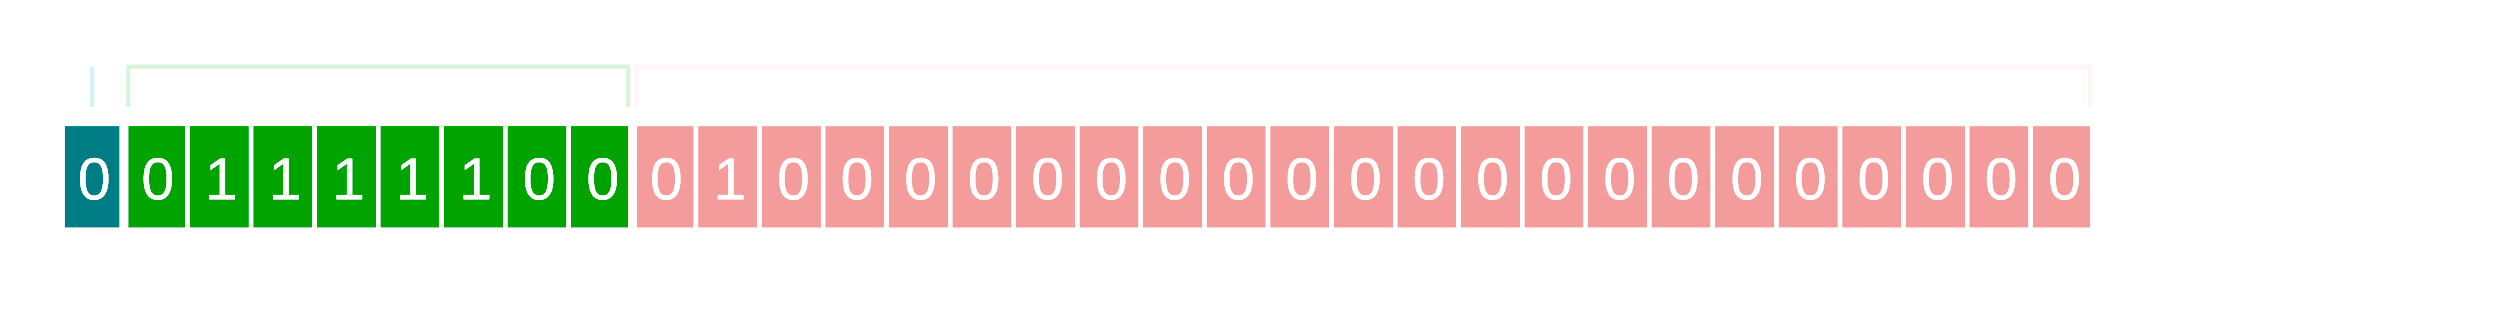
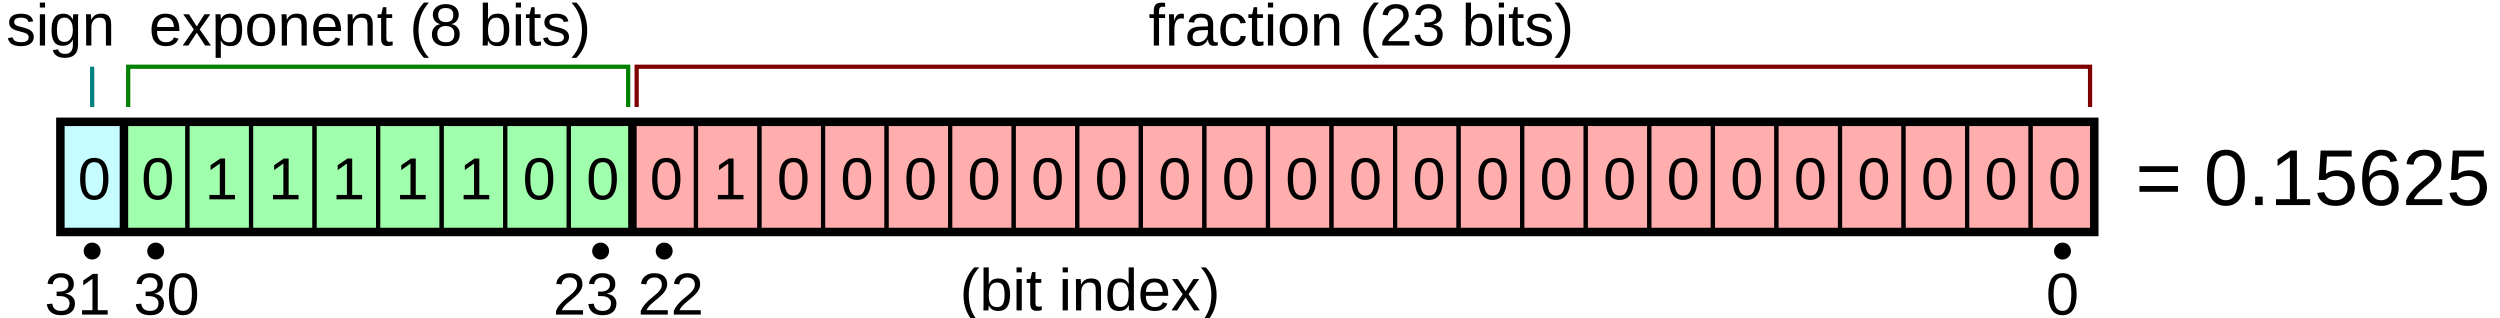
<svg xmlns="http://www.w3.org/2000/svg" xmlns:xlink="http://www.w3.org/1999/xlink" width="590" height="75">
  <style>
		text {
			font-size: 14px;
			font-family: Arial, sans-serif;
			text-anchor: middle;
		}
	</style>
  <defs>
-     <style type="text/css">
-           svg { filter: invert(100%) hue-rotate(180deg); background-color: transparent !important; }
-           image { filter: invert(100%) hue-rotate(180deg) saturate(1.25); }
-       </style>
-   </defs>
+ 
+    </defs>
  <defs>
    <g id="bit-0">
      <rect width="15" height="26" stroke="#000" />
      <text x="8" y="18.3" fill="#000">0</text>
    </g>
    <g id="bit-1">
      <rect width="15" height="26" stroke="#000" />
      <text x="8" y="18.3" fill="#000">1</text>
    </g>
  </defs>
  <g transform="translate(14.25,28.75)">
    <use xlink:href="#bit-0" fill="#c5fcff" />
    <g fill="#9fffad">
      <use xlink:href="#bit-0" x="15" />
      <use xlink:href="#bit-1" x="30" />
      <use xlink:href="#bit-1" x="45" />
      <use xlink:href="#bit-1" x="60" />
      <use xlink:href="#bit-1" x="75" />
      <use xlink:href="#bit-1" x="90" />
      <use xlink:href="#bit-0" x="105" />
      <use xlink:href="#bit-0" x="120" />
    </g>
    <g fill="#ffaead">
      <use xlink:href="#bit-0" x="135" />
      <use xlink:href="#bit-1" x="150" />
      <use xlink:href="#bit-0" x="165" />
      <use xlink:href="#bit-0" x="180" />
      <use xlink:href="#bit-0" x="195" />
      <use xlink:href="#bit-0" x="210" />
      <use xlink:href="#bit-0" x="225" />
      <use xlink:href="#bit-0" x="240" />
      <use xlink:href="#bit-0" x="255" />
      <use xlink:href="#bit-0" x="270" />
      <use xlink:href="#bit-0" x="285" />
      <use xlink:href="#bit-0" x="300" />
      <use xlink:href="#bit-0" x="315" />
      <use xlink:href="#bit-0" x="330" />
      <use xlink:href="#bit-0" x="345" />
      <use xlink:href="#bit-0" x="360" />
      <use xlink:href="#bit-0" x="375" />
      <use xlink:href="#bit-0" x="390" />
      <use xlink:href="#bit-0" x="405" />
      <use xlink:href="#bit-0" x="420" />
      <use xlink:href="#bit-0" x="435" />
      <use xlink:href="#bit-0" x="450" />
      <use xlink:href="#bit-0" x="465" />
    </g>
    <g fill="none" stroke="#000" stroke-width="2">
      <rect width="480" height="26" />
      <path d="m15,0 v26 M135,0 v26" fill="none" stroke="#000" />
    </g>
    <path d="m7.5,-3.5 v-9.5" stroke="#008080" />
    <path d="m16,-3.5 v-9.5 h118 v9.5" stroke="#008000" fill="none" />
    <path d="m136,-3.5 v-9.5 h343 v9.5" stroke="#800000" fill="none" />
    <text y="-18">
      <tspan x="2">sign</tspan>
      <tspan x="75">exponent (8 bits)</tspan>
      <tspan x="307">fraction (23 bits)</tspan>
    </text>
    <g transform="translate(0,30.5)" fill="#000">
      <circle r="2" cx="7.5" />
      <circle r="2" cx="22.5" />
      <circle r="2" cx="127.5" />
      <circle r="2" cx="142.5" />
      <circle r="2" cx="472.5" />
    </g>
    <text y="45.5">
      <tspan x="6">31</tspan>
      <tspan x="27">30</tspan>
      <tspan x="126">23</tspan>
      <tspan x="146">22</tspan>
      <tspan x="472.5">0</tspan>
    </text>
    <text x="243" y="44.5">(bit index)</text>
  </g>
  <text x="504" y="48.4" style="text-anchor: start; font-size: 18.7px;">= 0.15625</text>
</svg>
